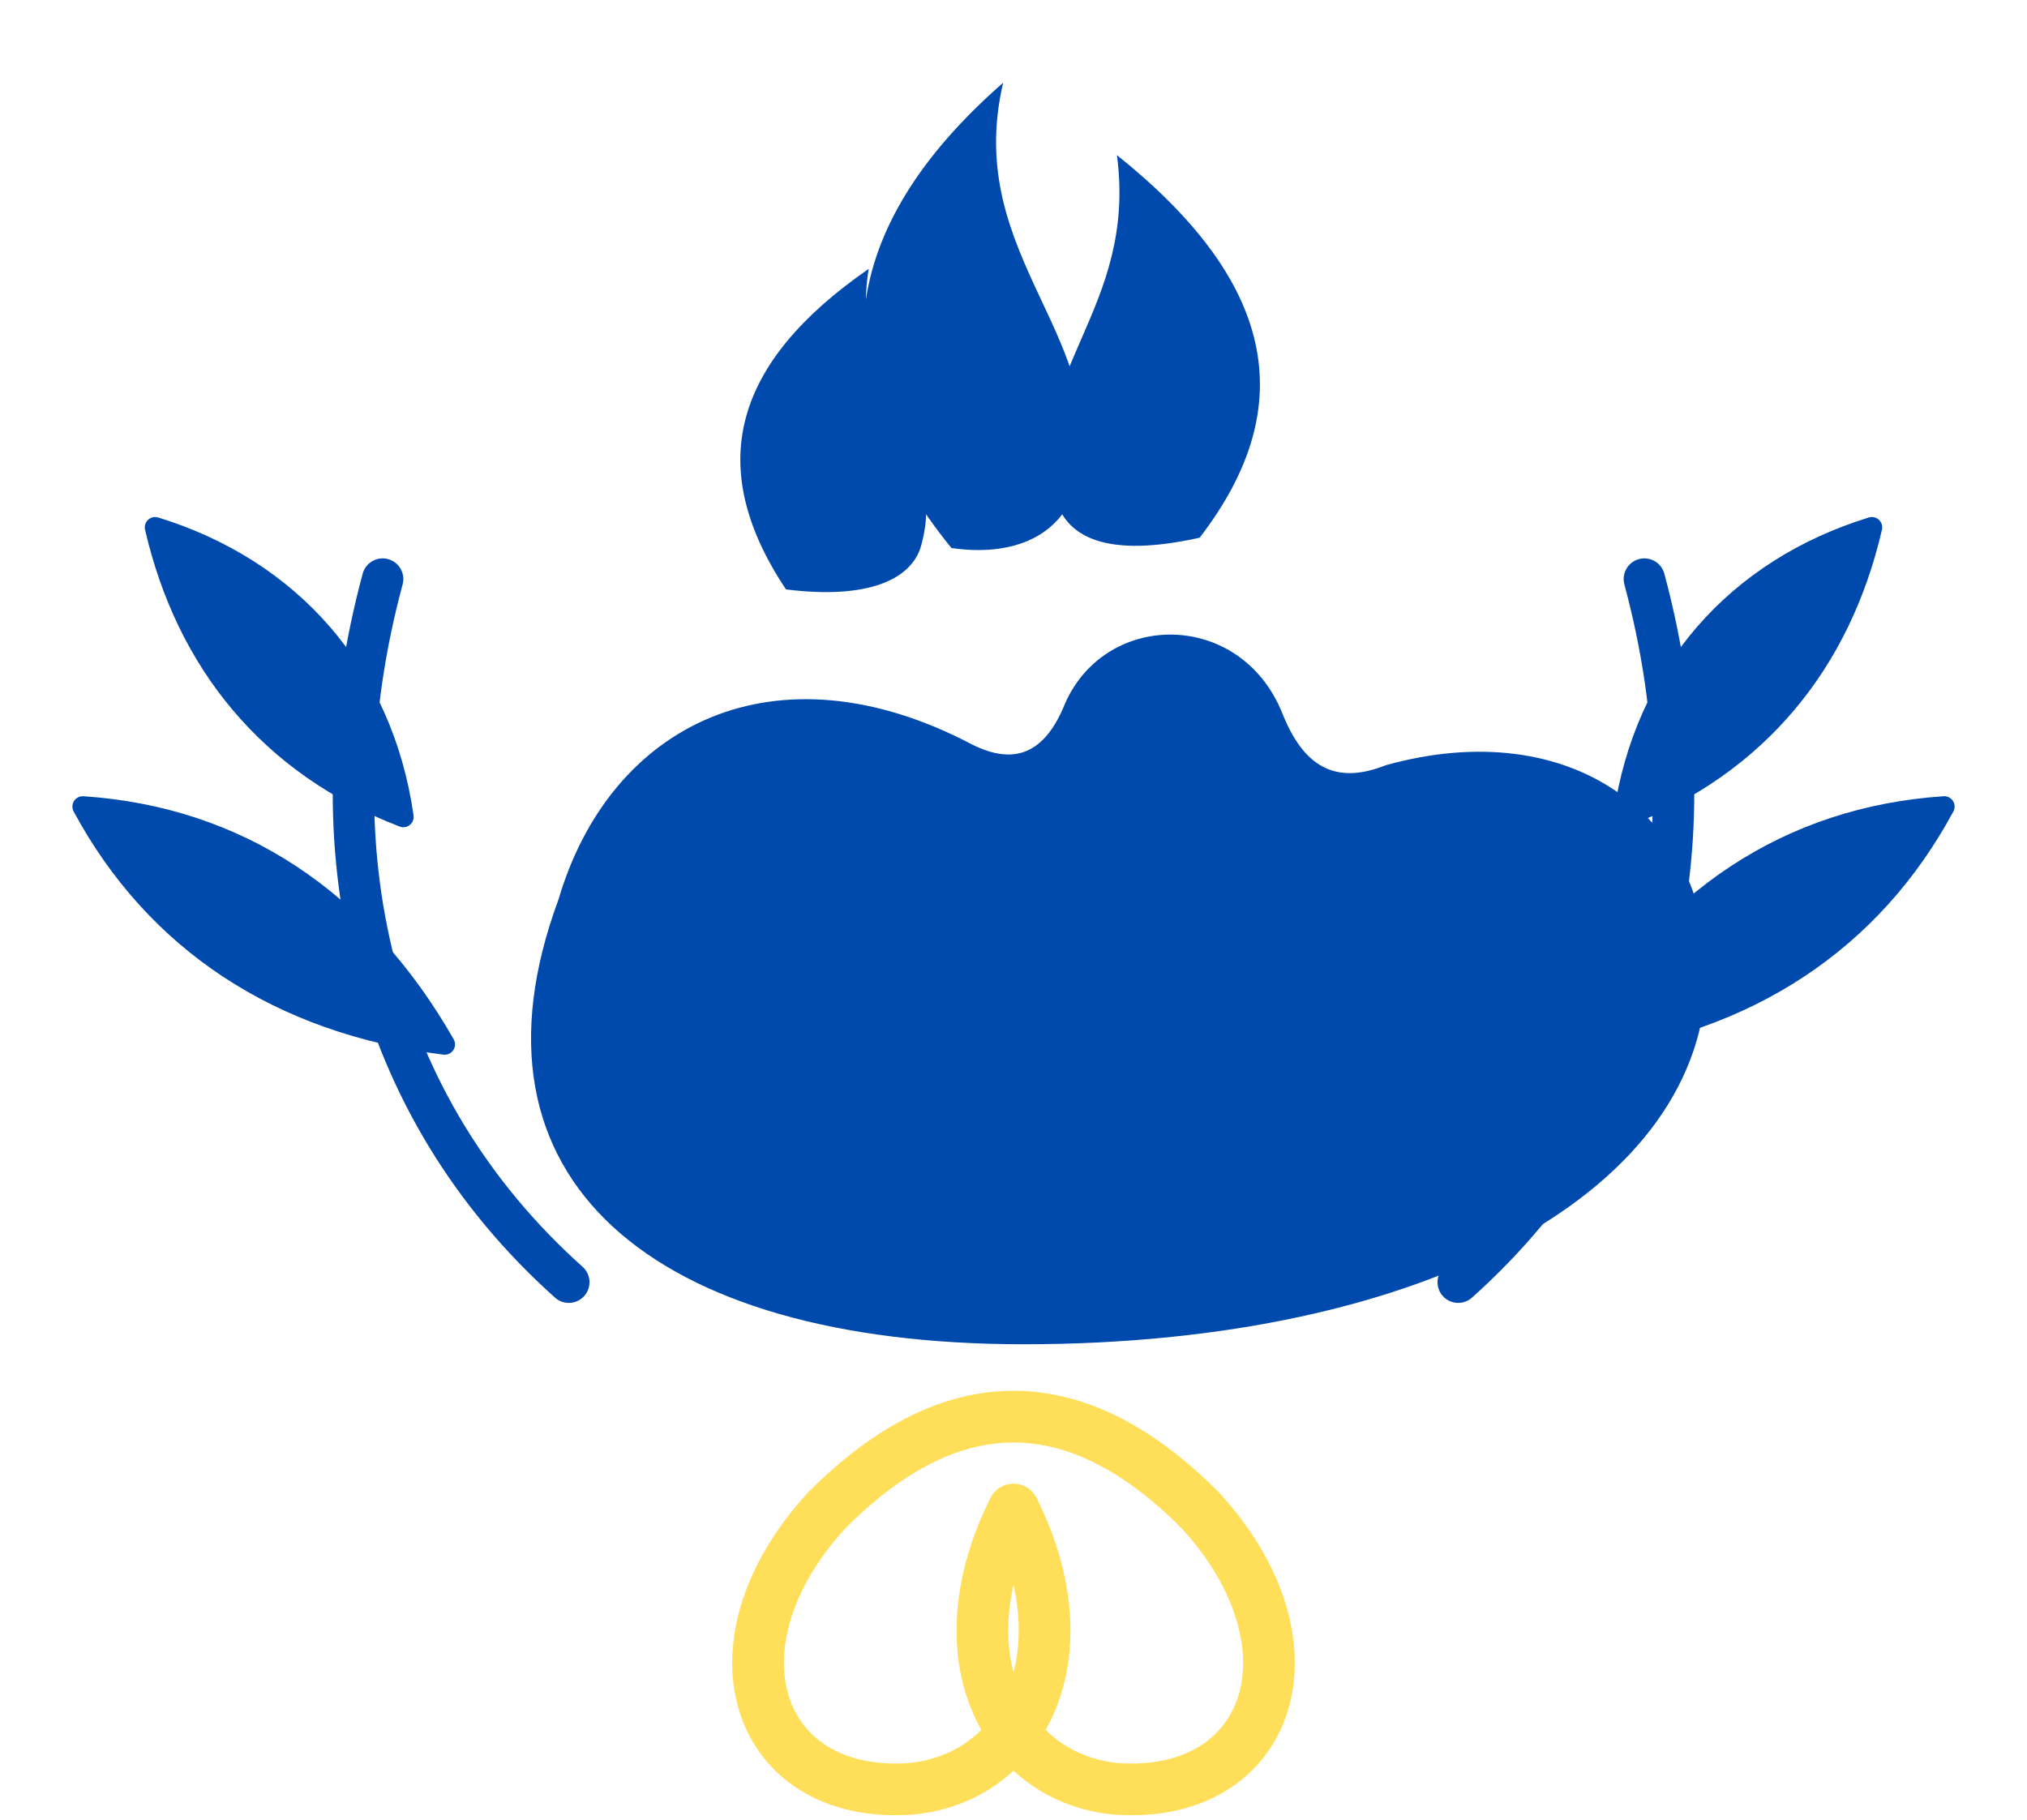
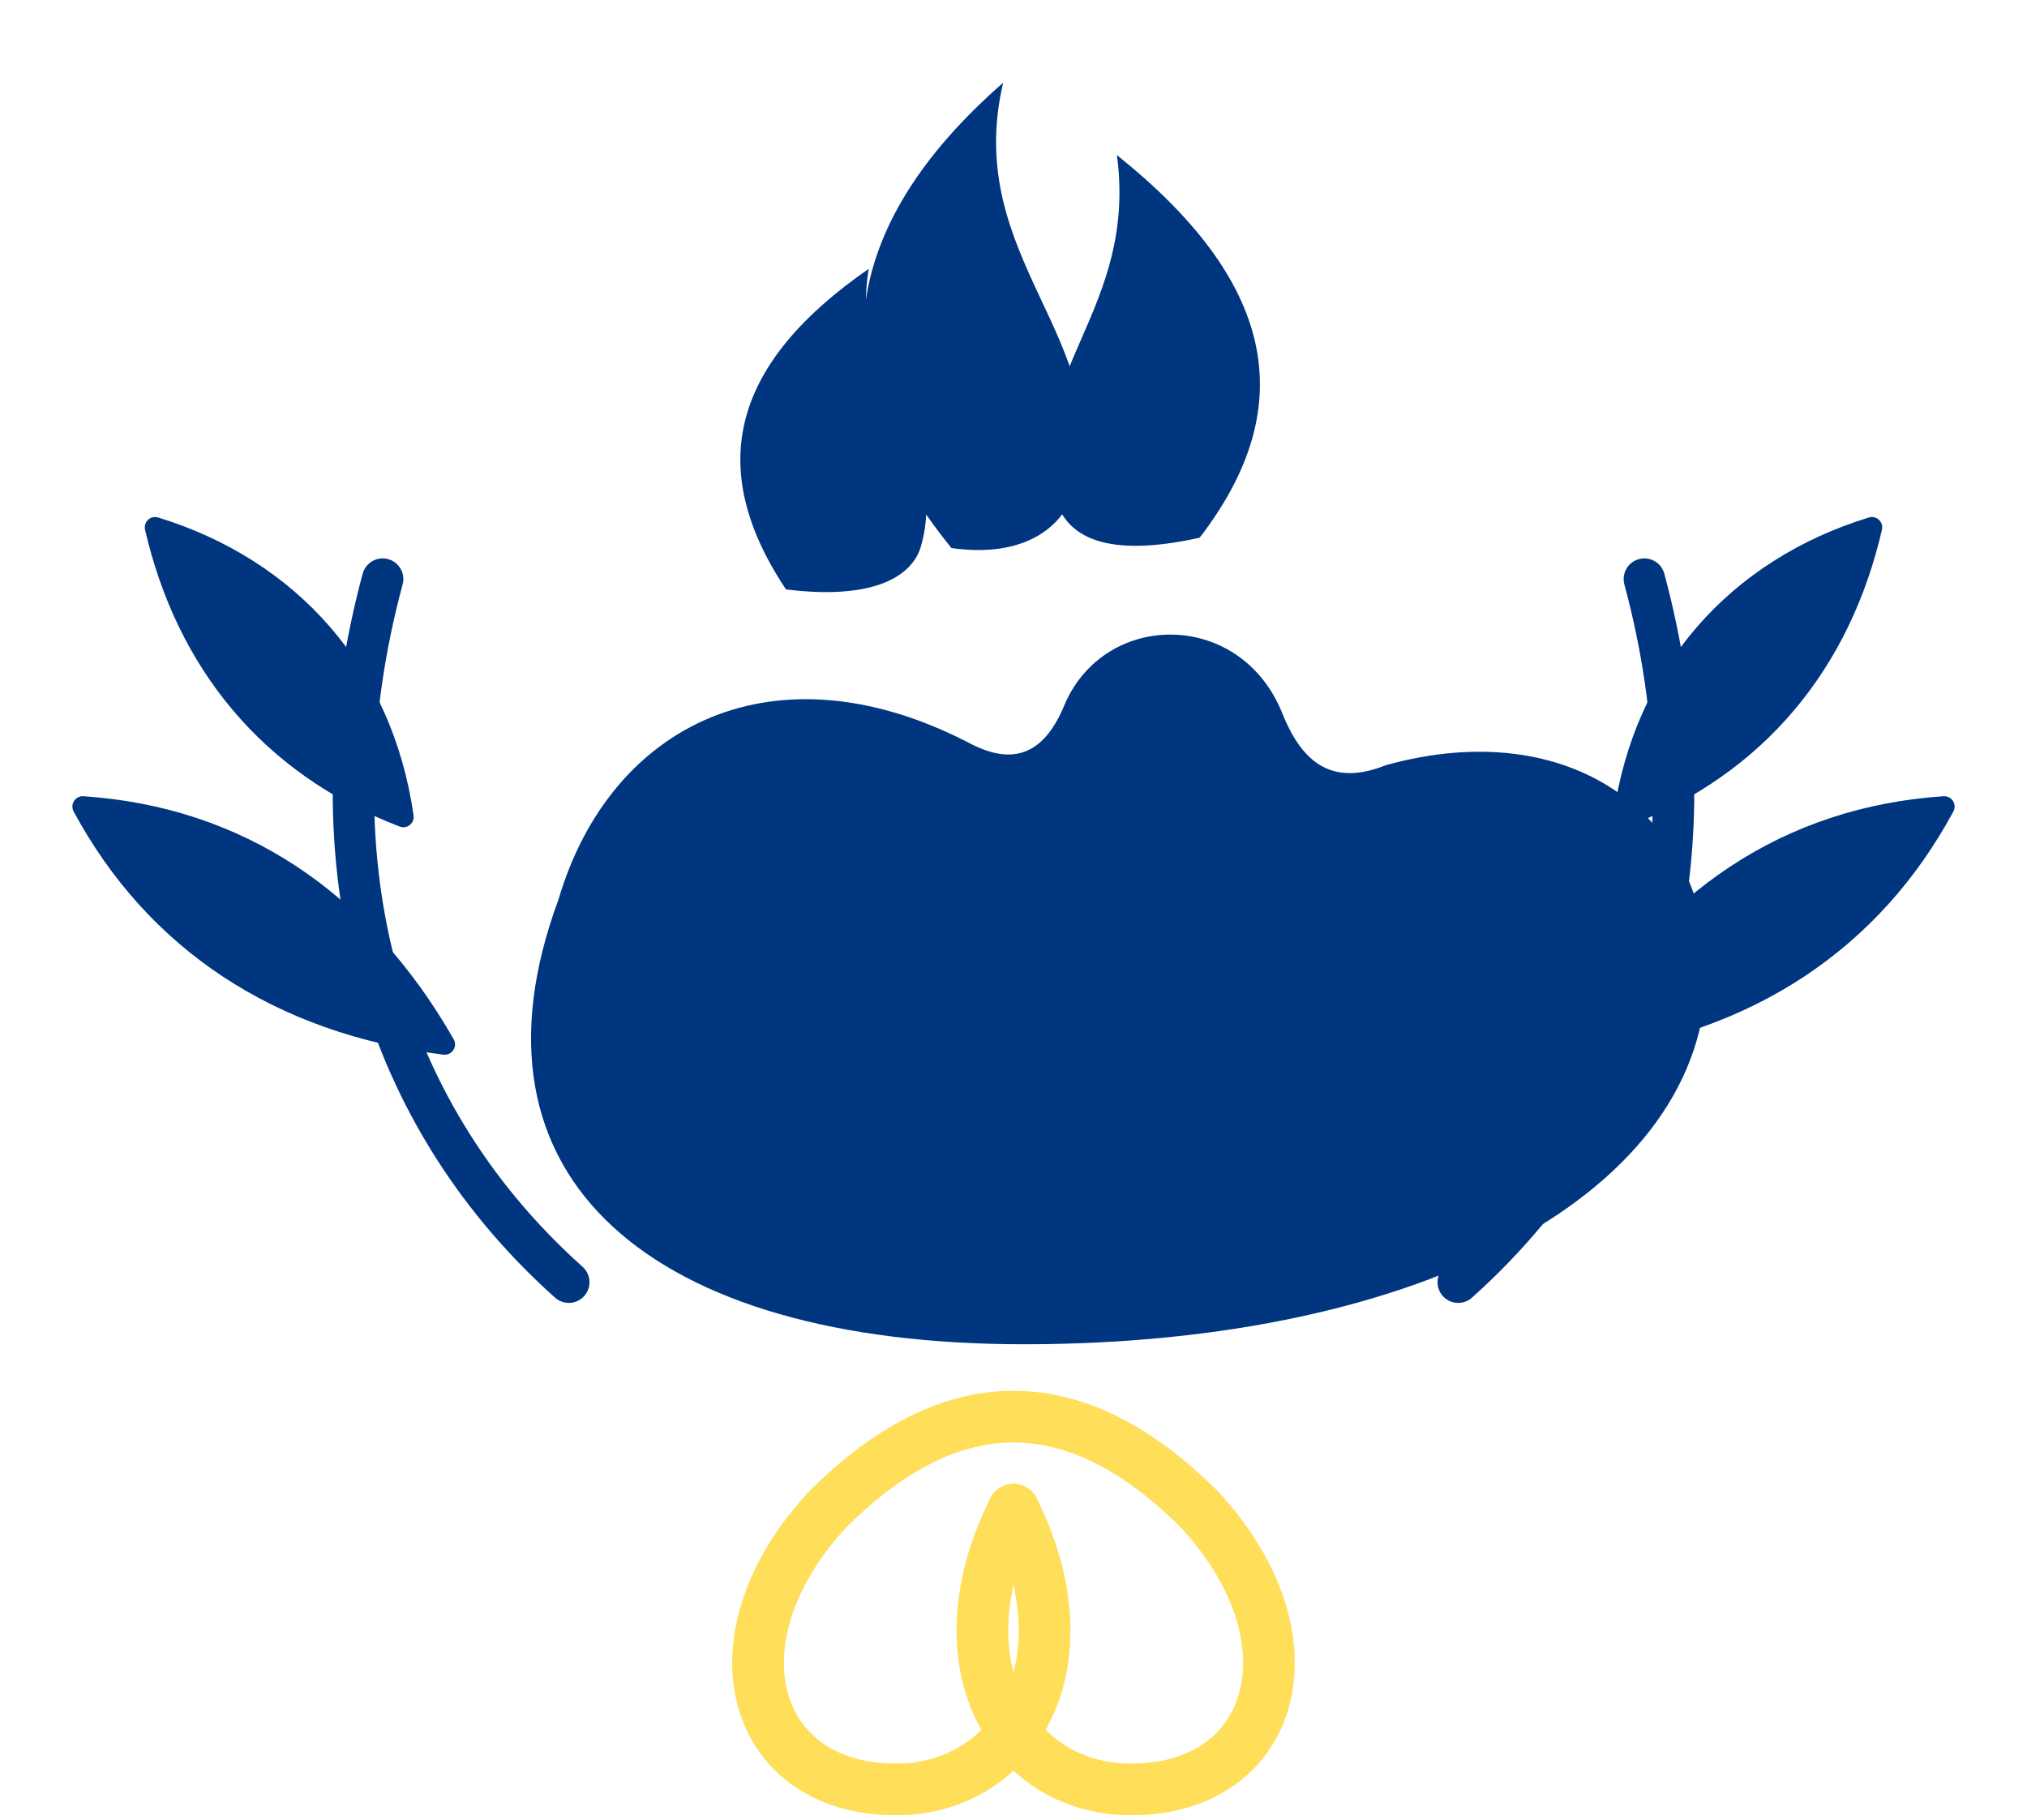
<svg xmlns="http://www.w3.org/2000/svg" viewBox="12 32 196 176" role="img" aria-labelledby="title">
-   <g fill="none" stroke="#004aad" stroke-linecap="round" stroke-linejoin="round">
+   <g fill="none" stroke="#00357f" stroke-linecap="round" stroke-linejoin="round">
    <path d="M67 156c-19-17-25-42-18-68" stroke-width="4" />
    <path d="M153 156c19-17 25-42 18-68" stroke-width="4" />
-     <path d="M55 133c-16-2-28-10-35-23 15 1 27 9 35 23Z" fill="#004aad" stroke-width="2" />
-     <path d="M51 111c-13-5-21-15-24-28 13 4 22 14 24 28Z" fill="#004aad" stroke-width="2" />
-     <path d="M165 133c16-2 28-10 35-23-15 1-27 9-35 23Z" fill="#004aad" stroke-width="2" />
-     <path d="M169 111c13-5 21-15 24-28-13 4-22 14-24 28Z" fill="#004aad" stroke-width="2" />
+     <path d="M55 133c-16-2-28-10-35-23 15 1 27 9 35 23Z" fill="#00357f" stroke-width="2" />
+     <path d="M51 111c-13-5-21-15-24-28 13 4 22 14 24 28Z" fill="#00357f" stroke-width="2" />
+     <path d="M165 133c16-2 28-10 35-23-15 1-27 9-35 23Z" fill="#00357f" stroke-width="2" />
+     <path d="M169 111c13-5 21-15 24-28-13 4-22 14-24 28Z" fill="#00357f" stroke-width="2" />
    <path d="M77 151c21 8 45 8 66 0" stroke-width="2.2" />
  </g>
-   <path d="M66 119c5-17 21-25 40-15 4 2 7 1 9-4 4-9 17-9 21 1 2 5 5 7 10 5 18-5 31 5 31 20 0 21-27 36-66 36-36 0-55-16-45-43Z" fill="#004aad" />
-   <path d="M104 85c-13-16-11-31 5-45-4 17 11 25 7 39-1 4-5 7-12 6Z" fill="#004aad" />
-   <path d="M128 84c10-13 7-25-8-37 2 15-9 21-6 33 1 4 5 6 14 4Z" fill="#004aad" />
-   <path d="M88 89c-8-12-5-22 8-31-2 12 8 17 5 27-1 3-5 5-13 4Z" fill="#004aad" />
+   <path d="M66 119c5-17 21-25 40-15 4 2 7 1 9-4 4-9 17-9 21 1 2 5 5 7 10 5 18-5 31 5 31 20 0 21-27 36-66 36-36 0-55-16-45-43Z" fill="#00357f" />
+   <path d="M104 85c-13-16-11-31 5-45-4 17 11 25 7 39-1 4-5 7-12 6Z" fill="#00357f" />
+   <path d="M128 84c10-13 7-25-8-37 2 15-9 21-6 33 1 4 5 6 14 4Z" fill="#00357f" />
+   <path d="M88 89c-8-12-5-22 8-31-2 12 8 17 5 27-1 3-5 5-13 4Z" fill="#00357f" />
  <g fill="none" stroke="#ffde59" stroke-linecap="round" stroke-linejoin="round" stroke-width="5">
    <path d="M92 178c12-12 24-12 36 0" />
    <path d="M92 178c-12 13-7 28 8 27 11-1 17-13 10-27" />
    <path d="M128 178c12 13 7 28-8 27-11-1-17-13-10-27" />
  </g>
</svg>
